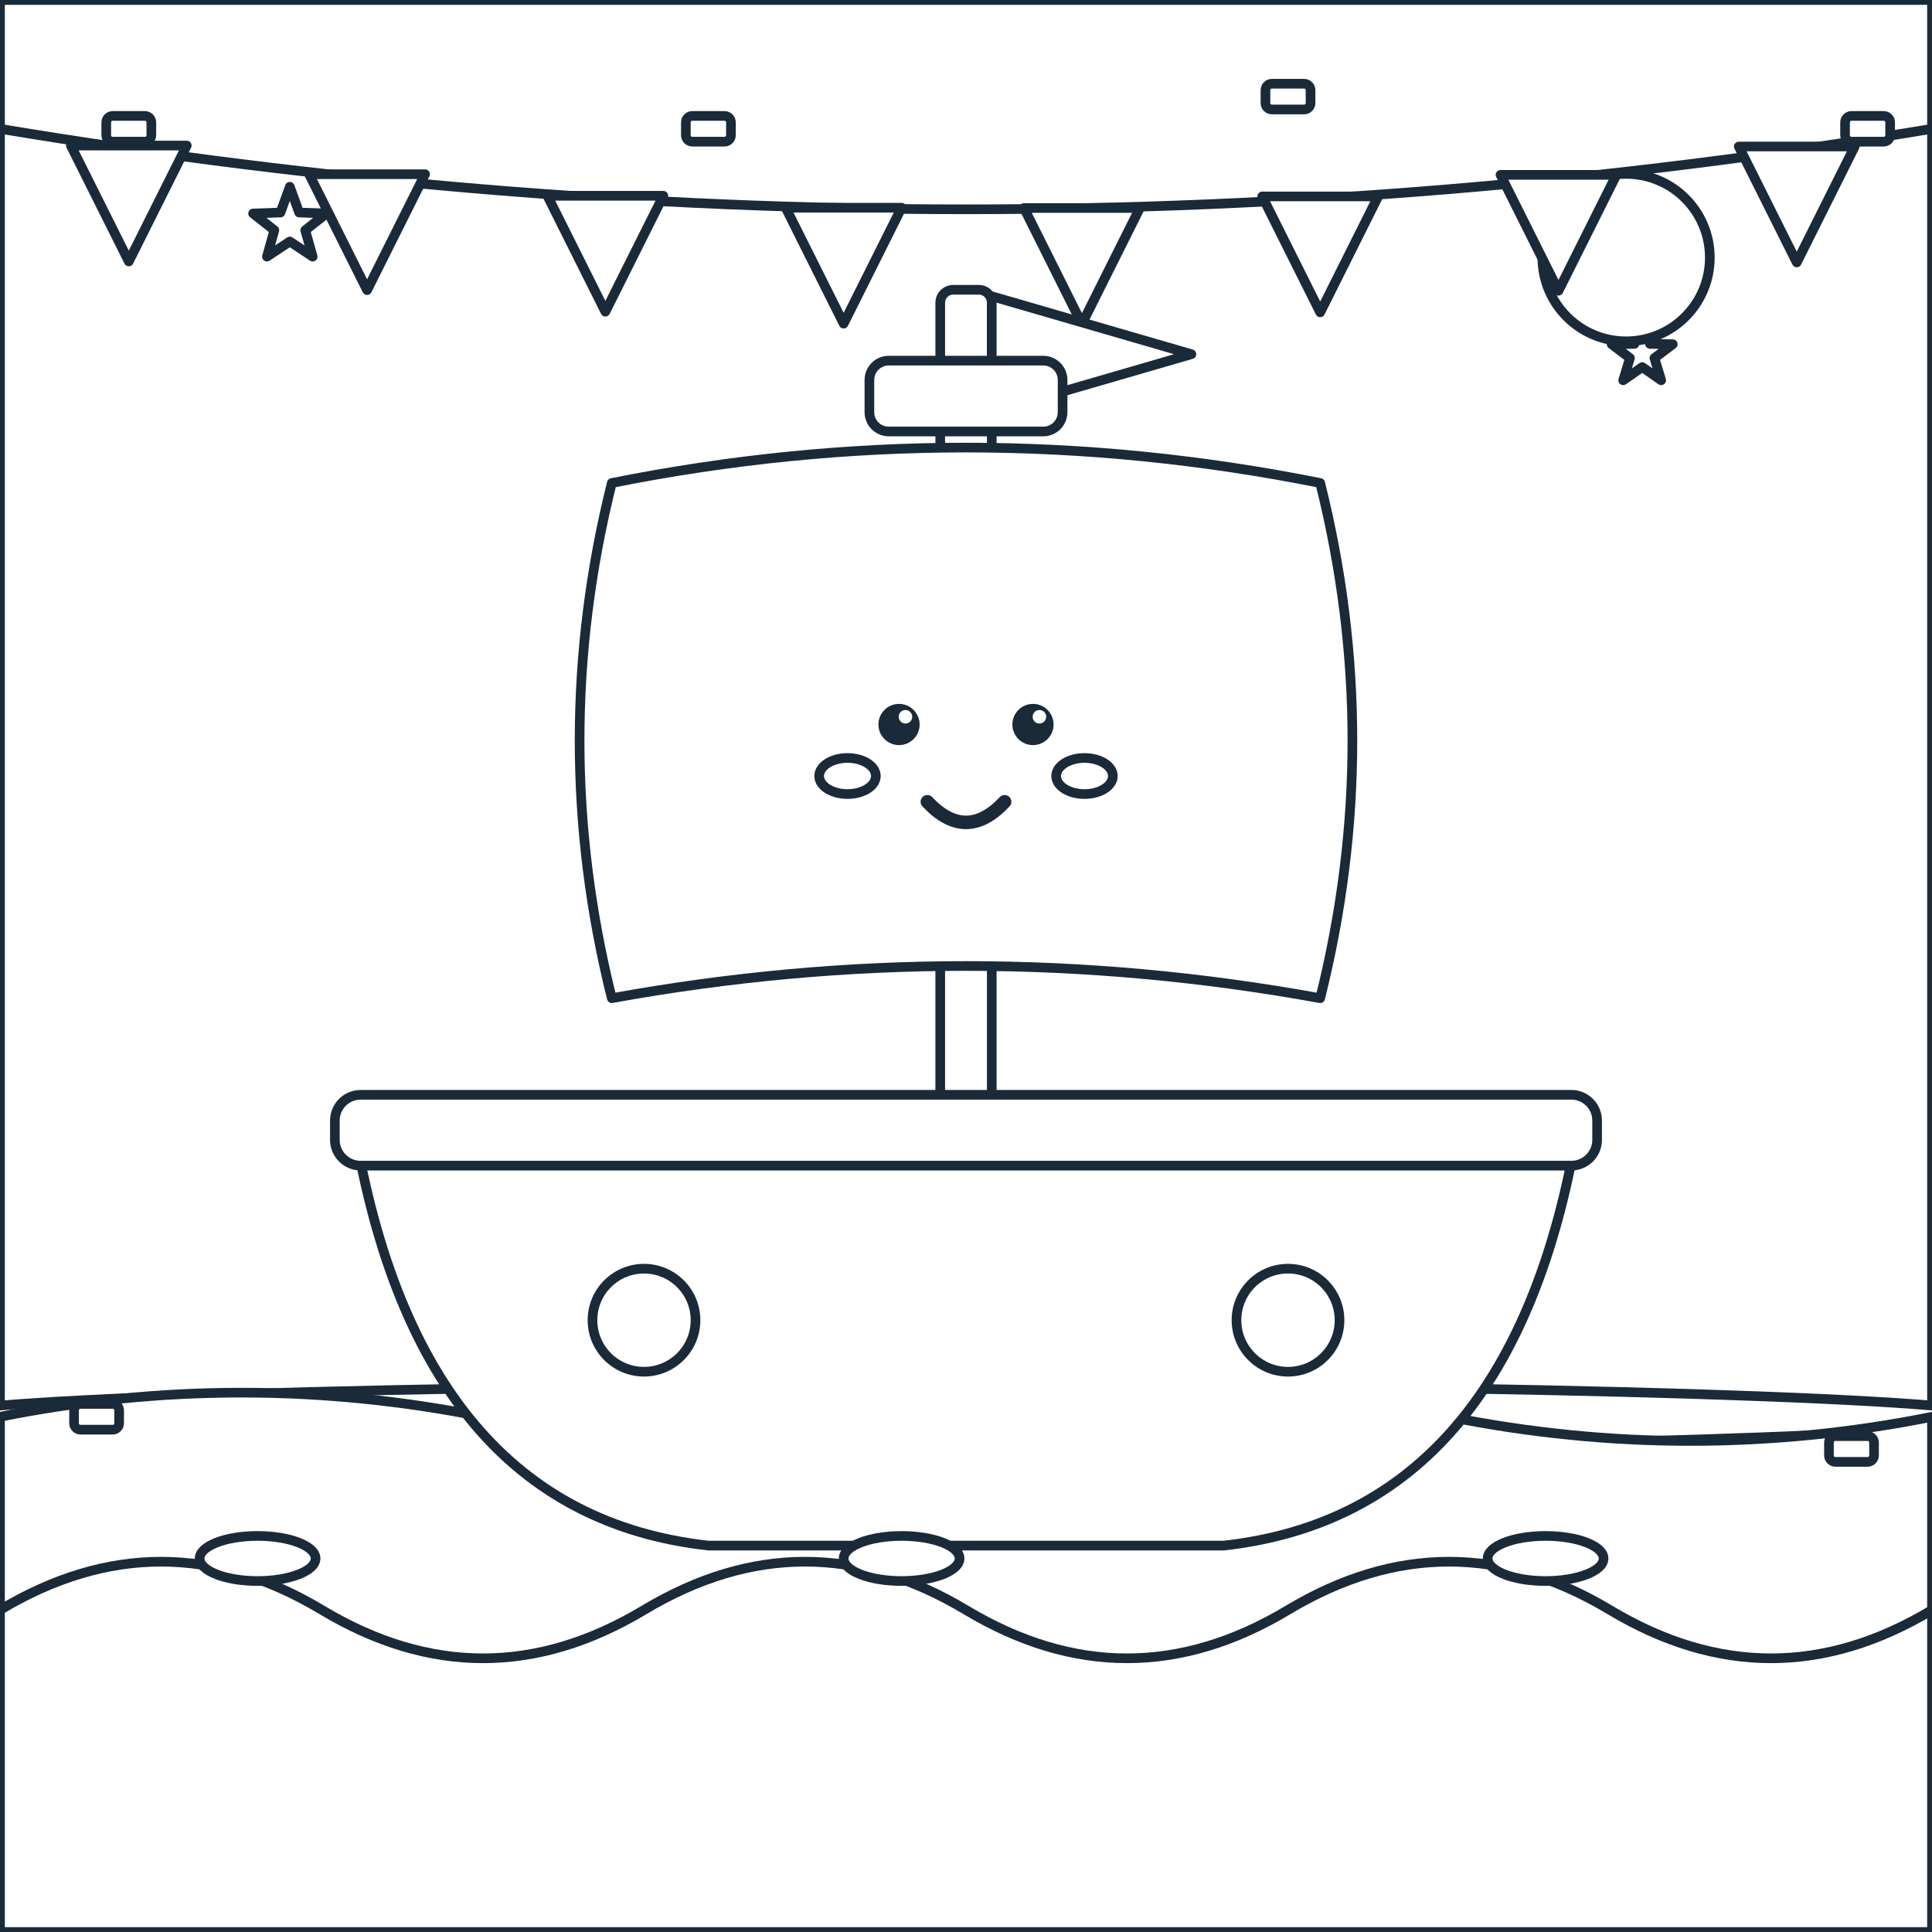
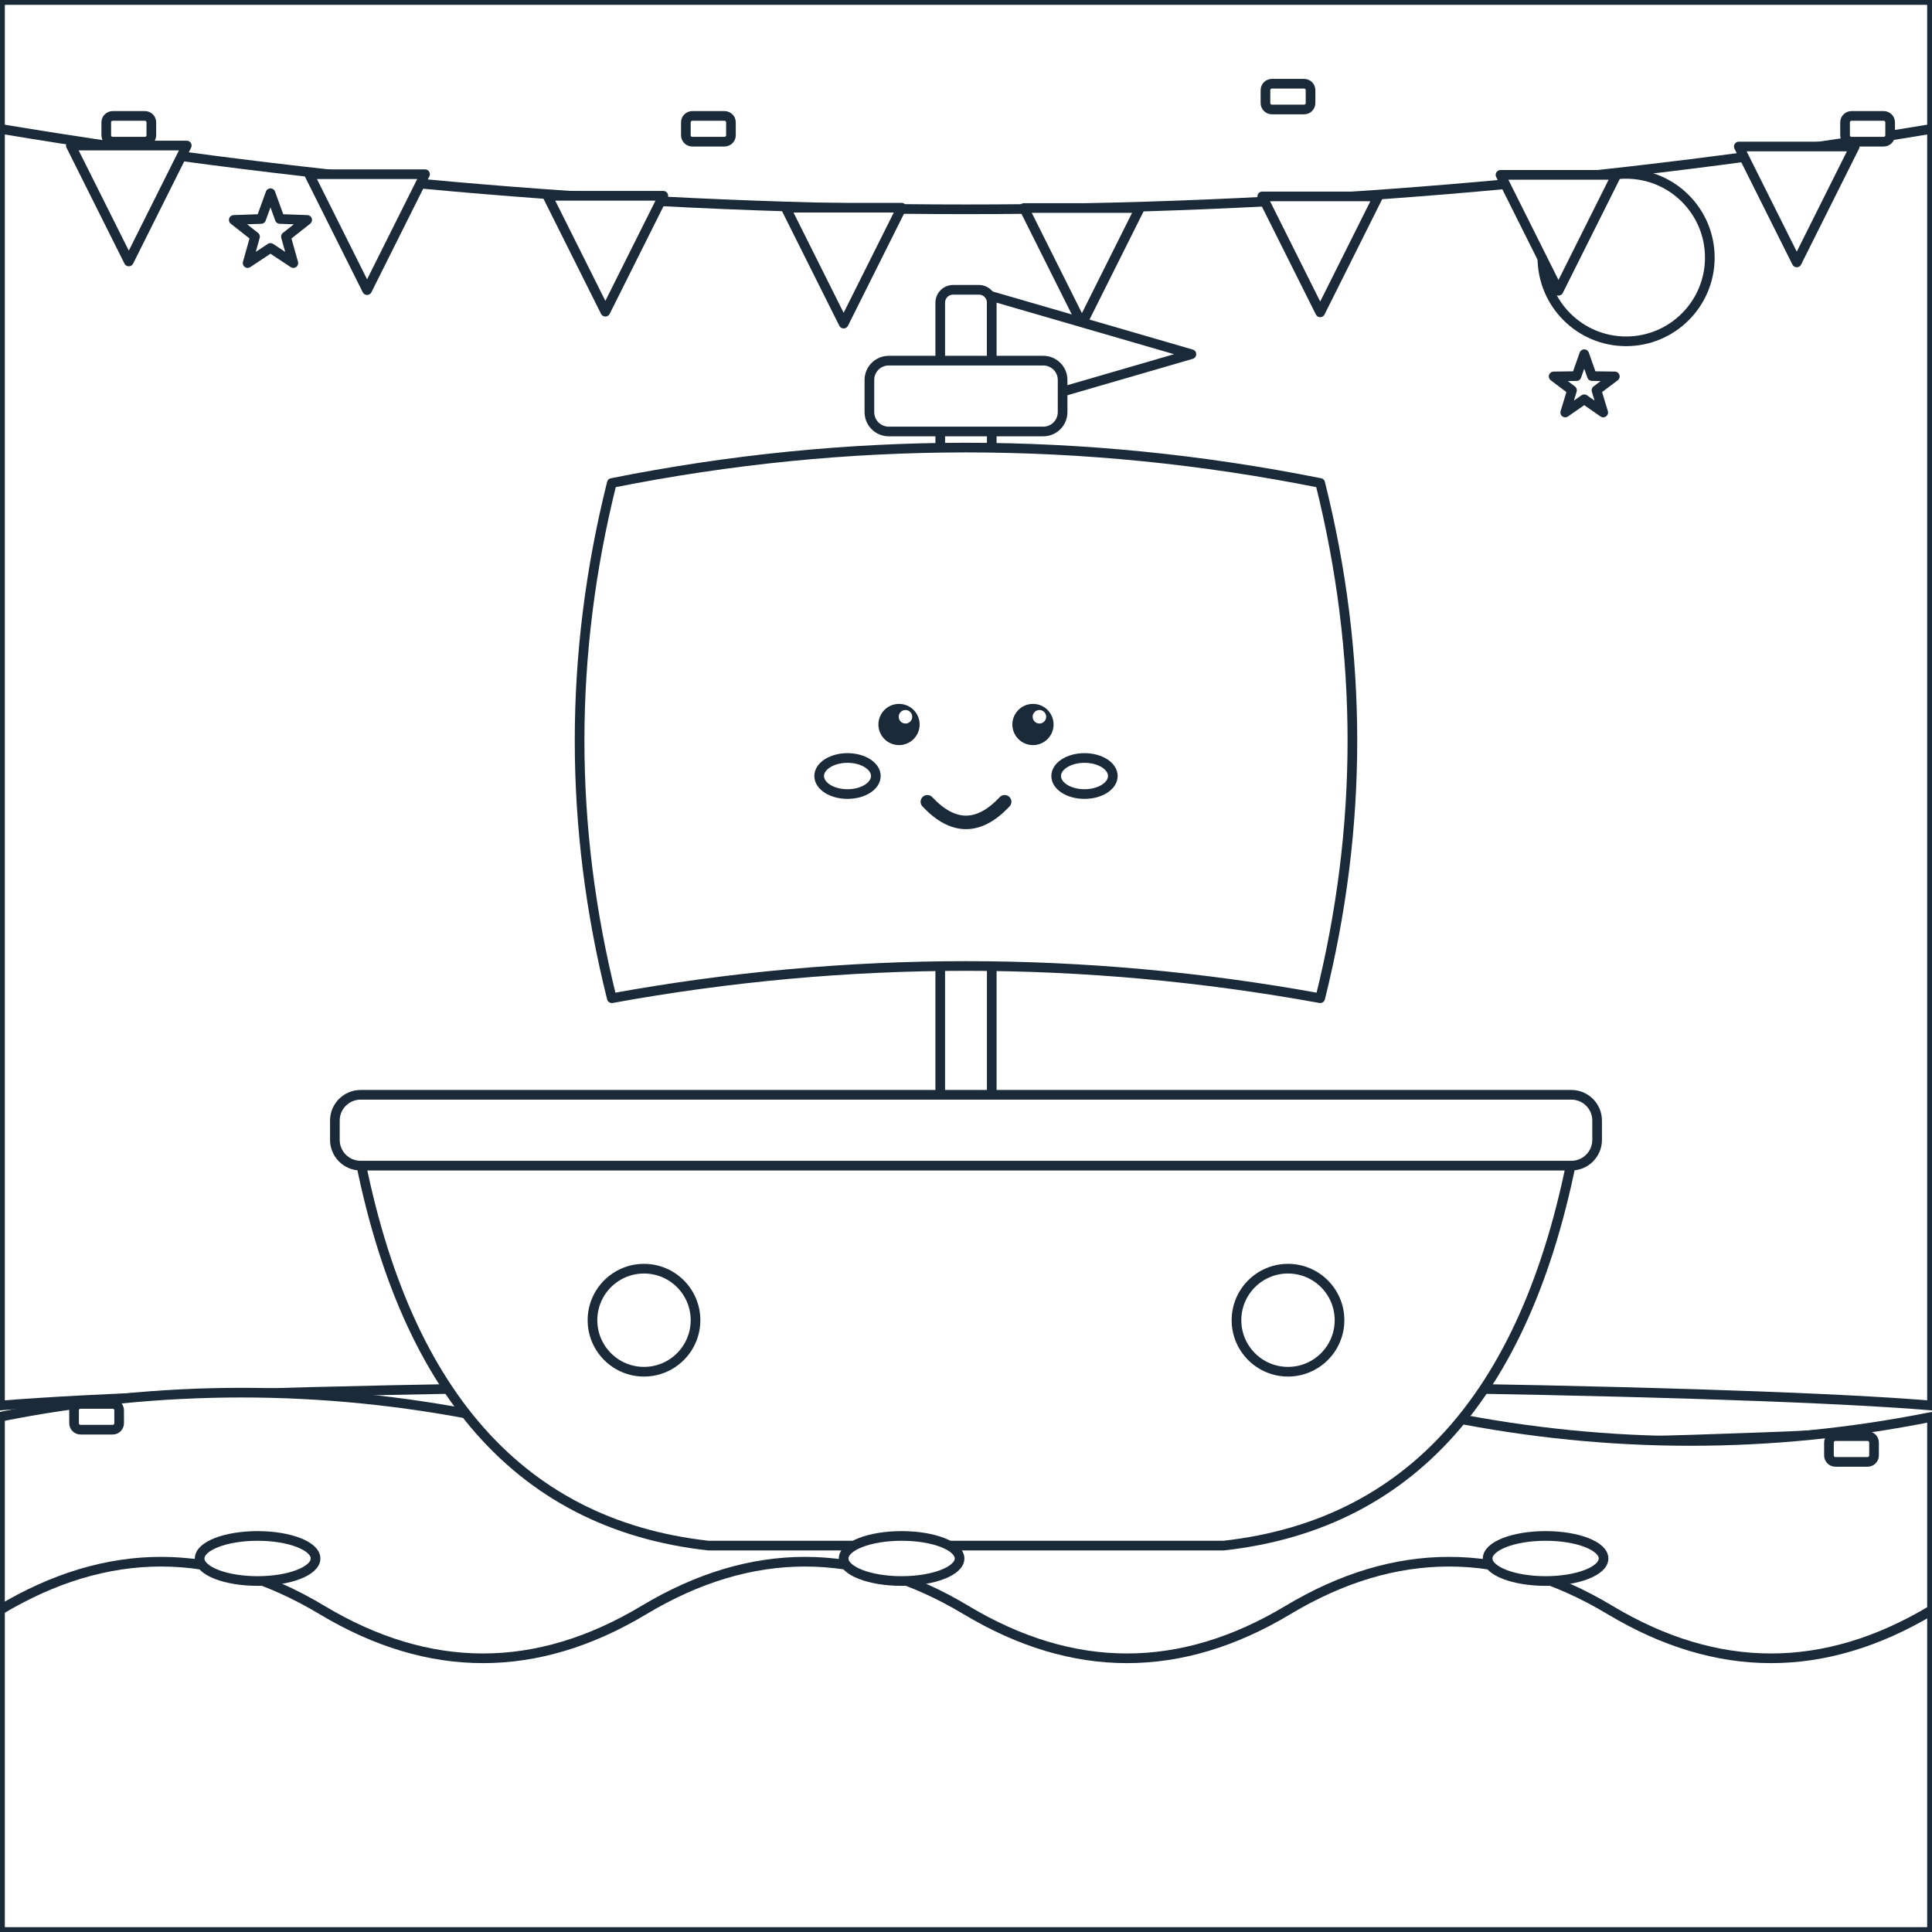
<svg xmlns="http://www.w3.org/2000/svg" viewBox="0 0 600 600" data-picture="tau-hai-tac--mung-chien-thang">
  <g class="scene-back">
    <rect x="0" y="0" width="600" height="600" rx="0" id="r-nen-troi" data-region="nen-troi" class="region" fill="#FFFFFF" stroke="#1B2A38" stroke-width="3" stroke-linejoin="round" />
-     <polygon points="90,58 92.9,66 101.4,66.3 94.8,71.5 97.1,79.7 90,75 82.9,79.7 85.2,71.5 78.6,66.3 87.1,66" id="r-sao-1" data-region="sao-1" class="region" fill="#FFFFFF" stroke="#1B2A38" stroke-width="3" stroke-linejoin="round" />
-     <polygon points="510,100 512.4,106.8 519.5,106.9 513.8,111.2 515.9,118.1 510,114 504.1,118.1 506.2,111.2 500.5,106.9 507.6,106.8" id="r-sao-2" data-region="sao-2" class="region" fill="#FFFFFF" stroke="#1B2A38" stroke-width="3" stroke-linejoin="round" />
+     <polygon points="84,60 86.9,68 95.4,68.3 88.8,73.5 91.1,81.7 84,77 76.9,81.7 79.2,73.5 72.6,68.3 81.1,68" id="r-sao-1" data-region="sao-1" class="region" fill="#FFFFFF" stroke="#1B2A38" stroke-width="3" stroke-linejoin="round" />
+     <polygon points="492,110 494.4,116.8 501.5,116.9 495.8,121.2 497.9,128.1 492,124 486.1,128.1 488.2,121.2 482.5,116.9 489.6,116.8" id="r-sao-2" data-region="sao-2" class="region" fill="#FFFFFF" stroke="#1B2A38" stroke-width="3" stroke-linejoin="round" />
    <ellipse cx="505" cy="80" rx="26" ry="26" id="r-trang-chieu" data-region="trang-chieu" class="region" fill="#FFFFFF" stroke="#1B2A38" stroke-width="3" stroke-linejoin="round" />
    <ellipse cx="300" cy="440" rx="320" ry="10" id="r-duong-chan-troi" data-region="duong-chan-troi" class="region" fill="#FFFFFF" stroke="#1B2A38" stroke-width="3" stroke-linejoin="round" />
    <g class="deco" pointer-events="none">
      <path d="M 0 40 Q 300 90 600 40" fill="none" stroke="#1B2A38" stroke-width="3" stroke-linecap="round" stroke-linejoin="round" />
    </g>
    <polygon points="22,45.2 58,45.2 40,81.2" id="r-co-duoi-nheo-1" data-region="co-duoi-nheo-1" class="region" fill="#FFFFFF" stroke="#1B2A38" stroke-width="3" stroke-linejoin="round" />
    <polygon points="96,54.1 132,54.1 114,90.1" id="r-co-duoi-nheo-2" data-region="co-duoi-nheo-2" class="region" fill="#FFFFFF" stroke="#1B2A38" stroke-width="3" stroke-linejoin="round" />
    <polygon points="170,60.8 206,60.8 188,96.8" id="r-co-duoi-nheo-3" data-region="co-duoi-nheo-3" class="region" fill="#FFFFFF" stroke="#1B2A38" stroke-width="3" stroke-linejoin="round" />
    <polygon points="244,64.5 280,64.5 262,100.5" id="r-co-duoi-nheo-4" data-region="co-duoi-nheo-4" class="region" fill="#FFFFFF" stroke="#1B2A38" stroke-width="3" stroke-linejoin="round" />
    <polygon points="318,64.6 354,64.6 336,100.6" id="r-co-duoi-nheo-5" data-region="co-duoi-nheo-5" class="region" fill="#FFFFFF" stroke="#1B2A38" stroke-width="3" stroke-linejoin="round" />
    <polygon points="392,61 428,61 410,97" id="r-co-duoi-nheo-6" data-region="co-duoi-nheo-6" class="region" fill="#FFFFFF" stroke="#1B2A38" stroke-width="3" stroke-linejoin="round" />
    <polygon points="466,54.3 502,54.3 484,90.3" id="r-co-duoi-nheo-7" data-region="co-duoi-nheo-7" class="region" fill="#FFFFFF" stroke="#1B2A38" stroke-width="3" stroke-linejoin="round" />
    <polygon points="540,45.5 576,45.5 558,81.5" id="r-co-duoi-nheo-8" data-region="co-duoi-nheo-8" class="region" fill="#FFFFFF" stroke="#1B2A38" stroke-width="3" stroke-linejoin="round" />
    <path d="M 0 440 Q 75 425 150 440 Q 225 455 300 440 Q 375 425 450 440 Q 525 455 600 440 L 600 600 L 0 600 Z" id="r-mat-nuoc" data-region="mat-nuoc" class="region" fill="#FFFFFF" stroke="#1B2A38" stroke-width="3" stroke-linejoin="round" />
  </g>
  <g id="subject" class="subject anim-sway">
    <rect x="292" y="90" width="16" height="290" rx="4" id="r-cot-buom" data-region="cot-buom" class="region" fill="#FFFFFF" stroke="#1B2A38" stroke-width="3" stroke-linejoin="round" />
    <polygon points="308,92 370,110 308,128" id="r-co-dinh-cot" data-region="co-dinh-cot" class="region" fill="#FFFFFF" stroke="#1B2A38" stroke-width="3" stroke-linejoin="round" />
    <path d="M 190 150 Q 300 128 410 150 Q 430 230 410 310 Q 300 290 190 310 Q 170 230 190 150 Z" id="r-buom-lon" data-region="buom-lon" class="region" fill="#FFFFFF" stroke="#1B2A38" stroke-width="3" stroke-linejoin="round" />
    <rect x="270" y="112" width="60" height="22" rx="6" id="r-choi-canh" data-region="choi-canh" class="region" fill="#FFFFFF" stroke="#1B2A38" stroke-width="3" stroke-linejoin="round" />
    <path d="M 110 350 L 490 350 Q 470 470 380 480 L 220 480 Q 130 470 110 350 Z" id="r-than-tau" data-region="than-tau" class="region" fill="#FFFFFF" stroke="#1B2A38" stroke-width="3" stroke-linejoin="round" />
    <rect x="104" y="340" width="392" height="22" rx="8" id="r-man-tau" data-region="man-tau" class="region" fill="#FFFFFF" stroke="#1B2A38" stroke-width="3" stroke-linejoin="round" />
    <ellipse cx="200" cy="410" rx="16" ry="16" id="r-cua-tron-1" data-region="cua-tron-1" class="region" fill="#FFFFFF" stroke="#1B2A38" stroke-width="3" stroke-linejoin="round" />
    <ellipse cx="400" cy="410" rx="16" ry="16" id="r-cua-tron-2" data-region="cua-tron-2" class="region" fill="#FFFFFF" stroke="#1B2A38" stroke-width="3" stroke-linejoin="round" />
    <g class="deco" pointer-events="none">
      <circle cx="279.2" cy="225" r="6.4" fill="#1B2A38" />
    </g>
    <g class="deco" pointer-events="none">
      <circle cx="320.8" cy="225" r="6.4" fill="#1B2A38" />
    </g>
    <g class="deco" pointer-events="none">
      <circle cx="281.2" cy="222.6" r="2.1" fill="#FFFFFF" />
    </g>
    <g class="deco" pointer-events="none">
      <circle cx="322.8" cy="222.6" r="2.1" fill="#FFFFFF" />
    </g>
    <ellipse cx="263.2" cy="241" rx="8.8" ry="5.6" id="r-ma-trai" data-region="ma-trai" class="region" fill="#FFFFFF" stroke="#1B2A38" stroke-width="3" stroke-linejoin="round" />
    <ellipse cx="336.8" cy="241" rx="8.8" ry="5.6" id="r-ma-phai" data-region="ma-phai" class="region" fill="#FFFFFF" stroke="#1B2A38" stroke-width="3" stroke-linejoin="round" />
    <g class="deco" pointer-events="none">
      <path d="M 288 249 Q 300 261.8 312 249" fill="none" stroke="#1B2A38" stroke-width="4.2" stroke-linecap="round" stroke-linejoin="round" />
    </g>
  </g>
  <g class="scene-front">
    <rect x="33" y="36" width="14" height="8" rx="2" id="r-hoa-giay-1" data-region="hoa-giay-1" class="region" fill="#FFFFFF" stroke="#1B2A38" stroke-width="3" stroke-linejoin="round" />
    <rect x="213" y="36" width="14" height="8" rx="2" id="r-hoa-giay-2" data-region="hoa-giay-2" class="region" fill="#FFFFFF" stroke="#1B2A38" stroke-width="3" stroke-linejoin="round" />
    <rect x="393" y="26" width="14" height="8" rx="2" id="r-hoa-giay-3" data-region="hoa-giay-3" class="region" fill="#FFFFFF" stroke="#1B2A38" stroke-width="3" stroke-linejoin="round" />
    <rect x="573" y="36" width="14" height="8" rx="2" id="r-hoa-giay-4" data-region="hoa-giay-4" class="region" fill="#FFFFFF" stroke="#1B2A38" stroke-width="3" stroke-linejoin="round" />
    <rect x="23" y="436" width="14" height="8" rx="2" id="r-hoa-giay-5" data-region="hoa-giay-5" class="region" fill="#FFFFFF" stroke="#1B2A38" stroke-width="3" stroke-linejoin="round" />
    <rect x="568" y="446" width="14" height="8" rx="2" id="r-hoa-giay-6" data-region="hoa-giay-6" class="region" fill="#FFFFFF" stroke="#1B2A38" stroke-width="3" stroke-linejoin="round" />
    <path d="M 0 500 Q 50 470 100 500 Q 150 530 200 500 Q 250 470 300 500 Q 350 530 400 500 Q 450 470 500 500 Q 550 530 600 500 L 600 600 L 0 600 Z" id="r-song-truoc" data-region="song-truoc" class="region" fill="#FFFFFF" stroke="#1B2A38" stroke-width="3" stroke-linejoin="round" />
    <ellipse cx="80" cy="484" rx="18" ry="7" id="r-bot-song-1" data-region="bot-song-1" class="region" fill="#FFFFFF" stroke="#1B2A38" stroke-width="3" stroke-linejoin="round" />
    <ellipse cx="280" cy="484" rx="18" ry="7" id="r-bot-song-2" data-region="bot-song-2" class="region" fill="#FFFFFF" stroke="#1B2A38" stroke-width="3" stroke-linejoin="round" />
    <ellipse cx="480" cy="484" rx="18" ry="7" id="r-bot-song-3" data-region="bot-song-3" class="region" fill="#FFFFFF" stroke="#1B2A38" stroke-width="3" stroke-linejoin="round" />
  </g>
</svg>
